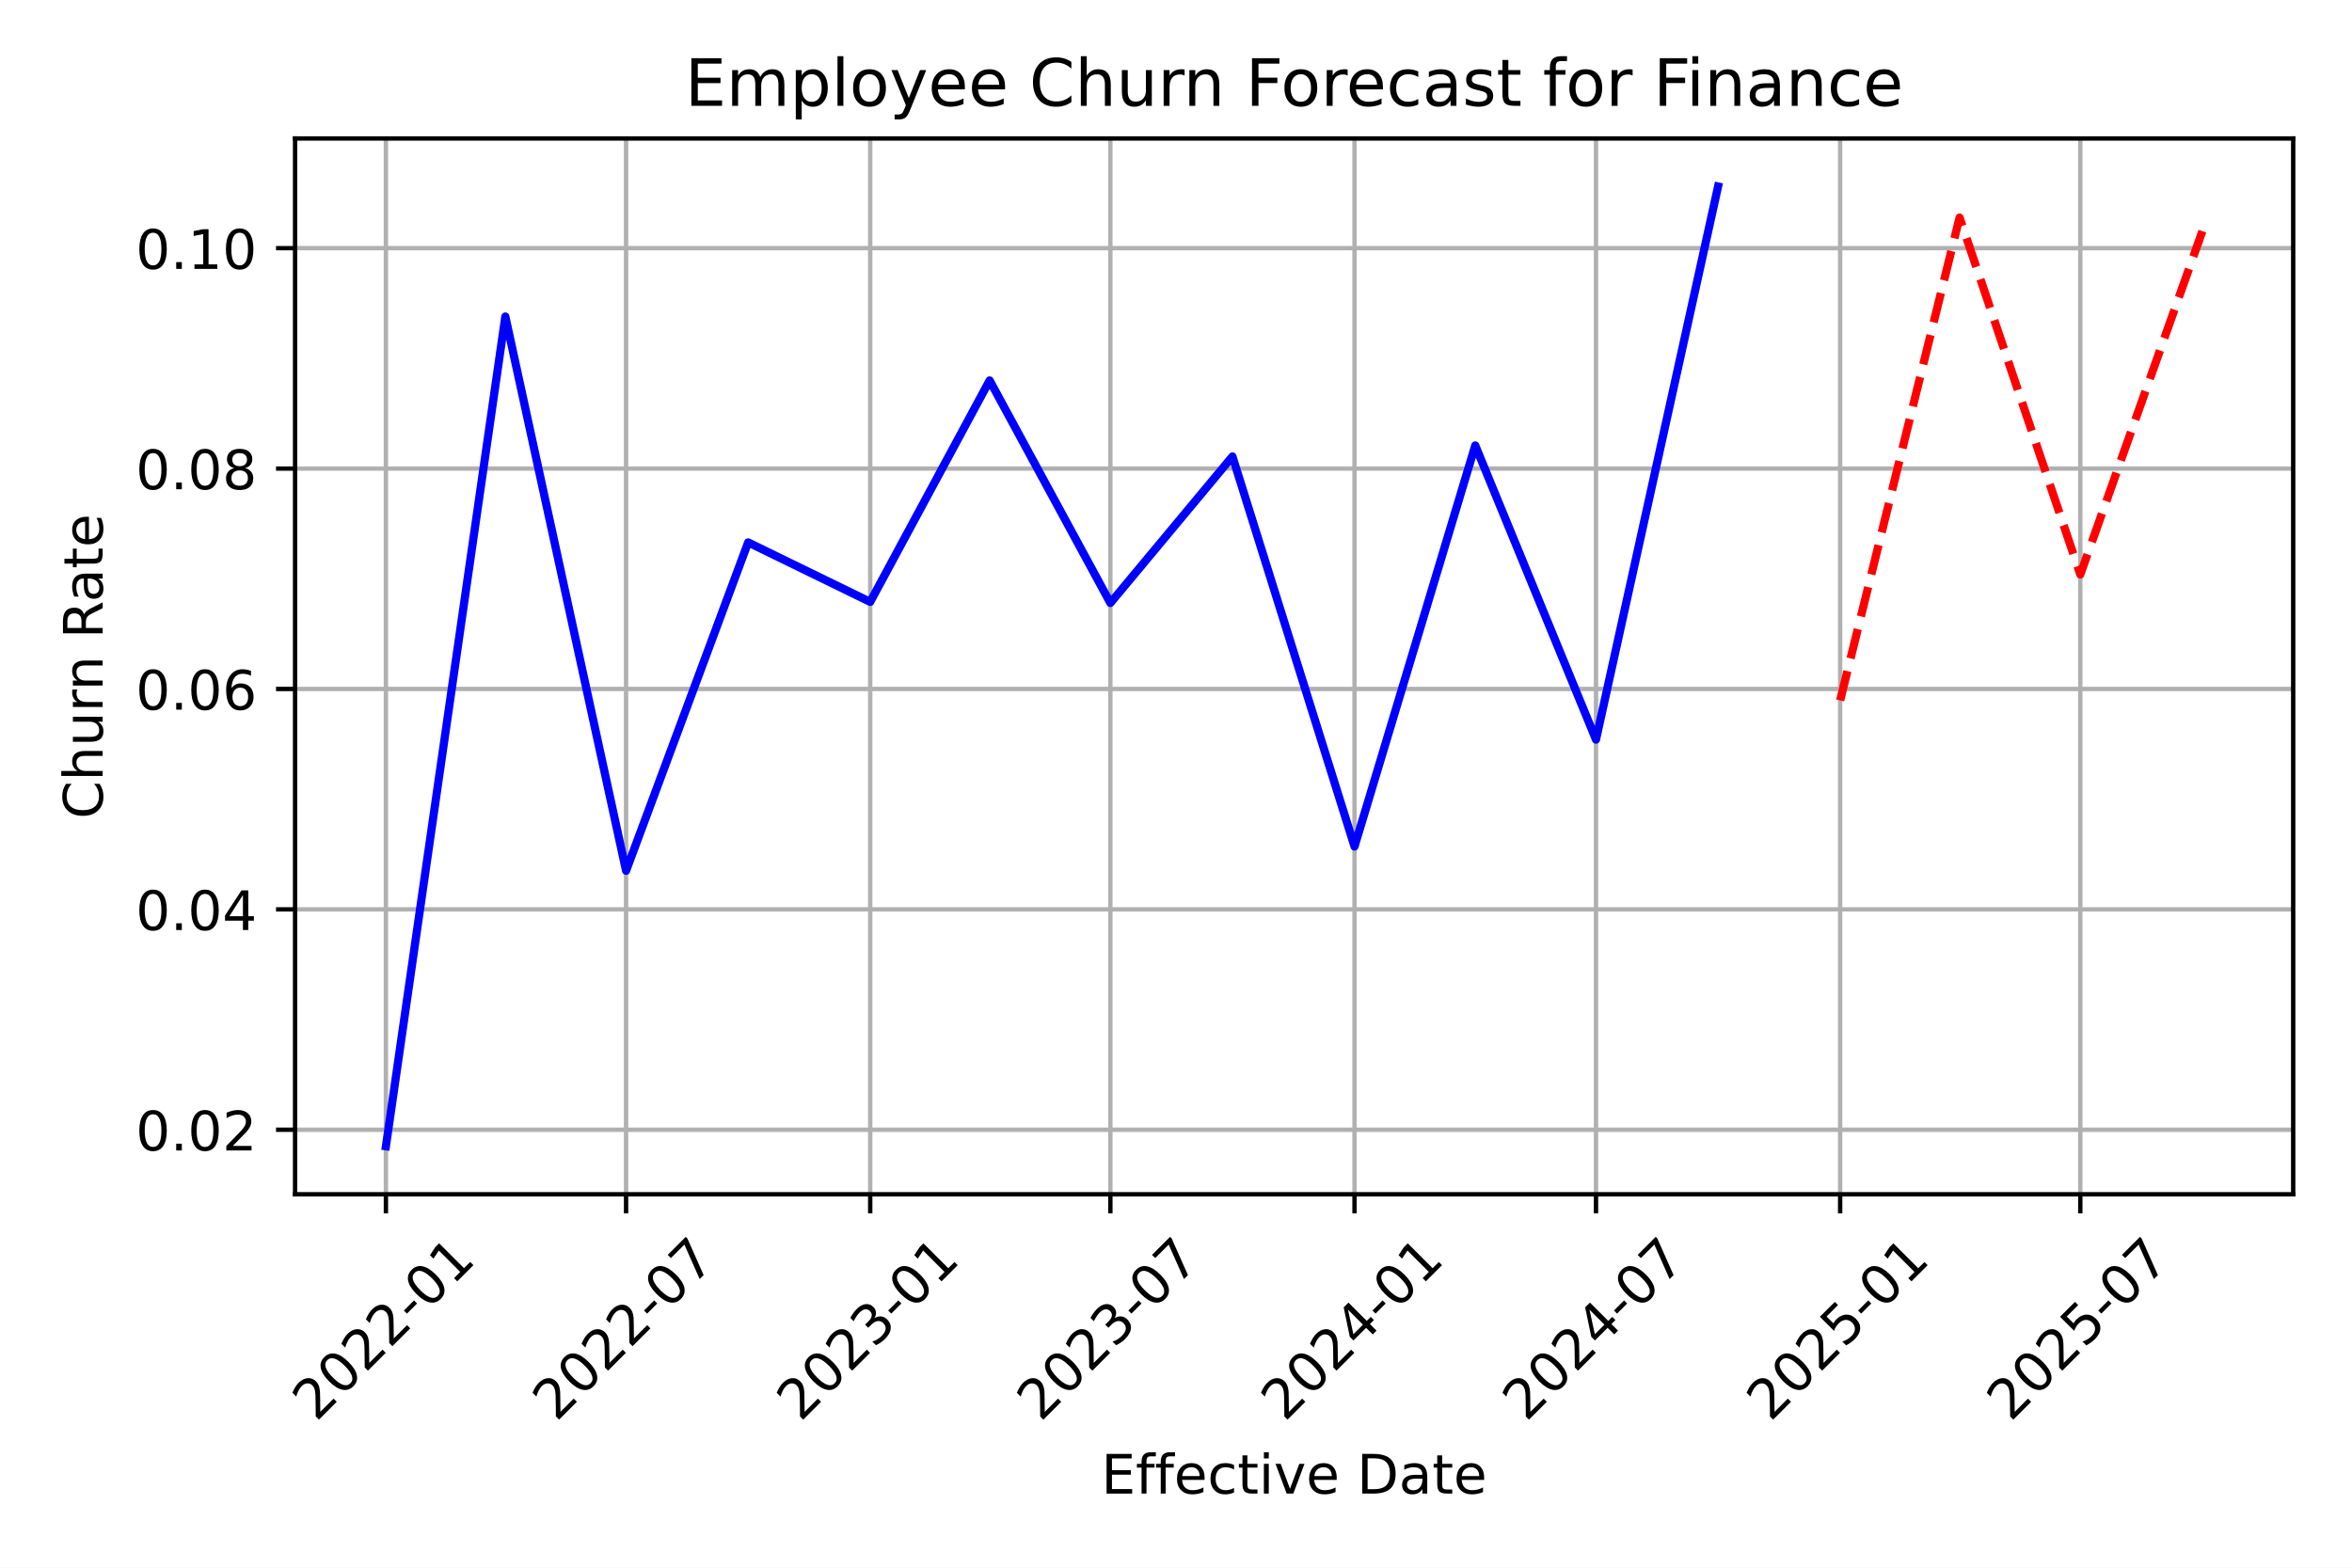
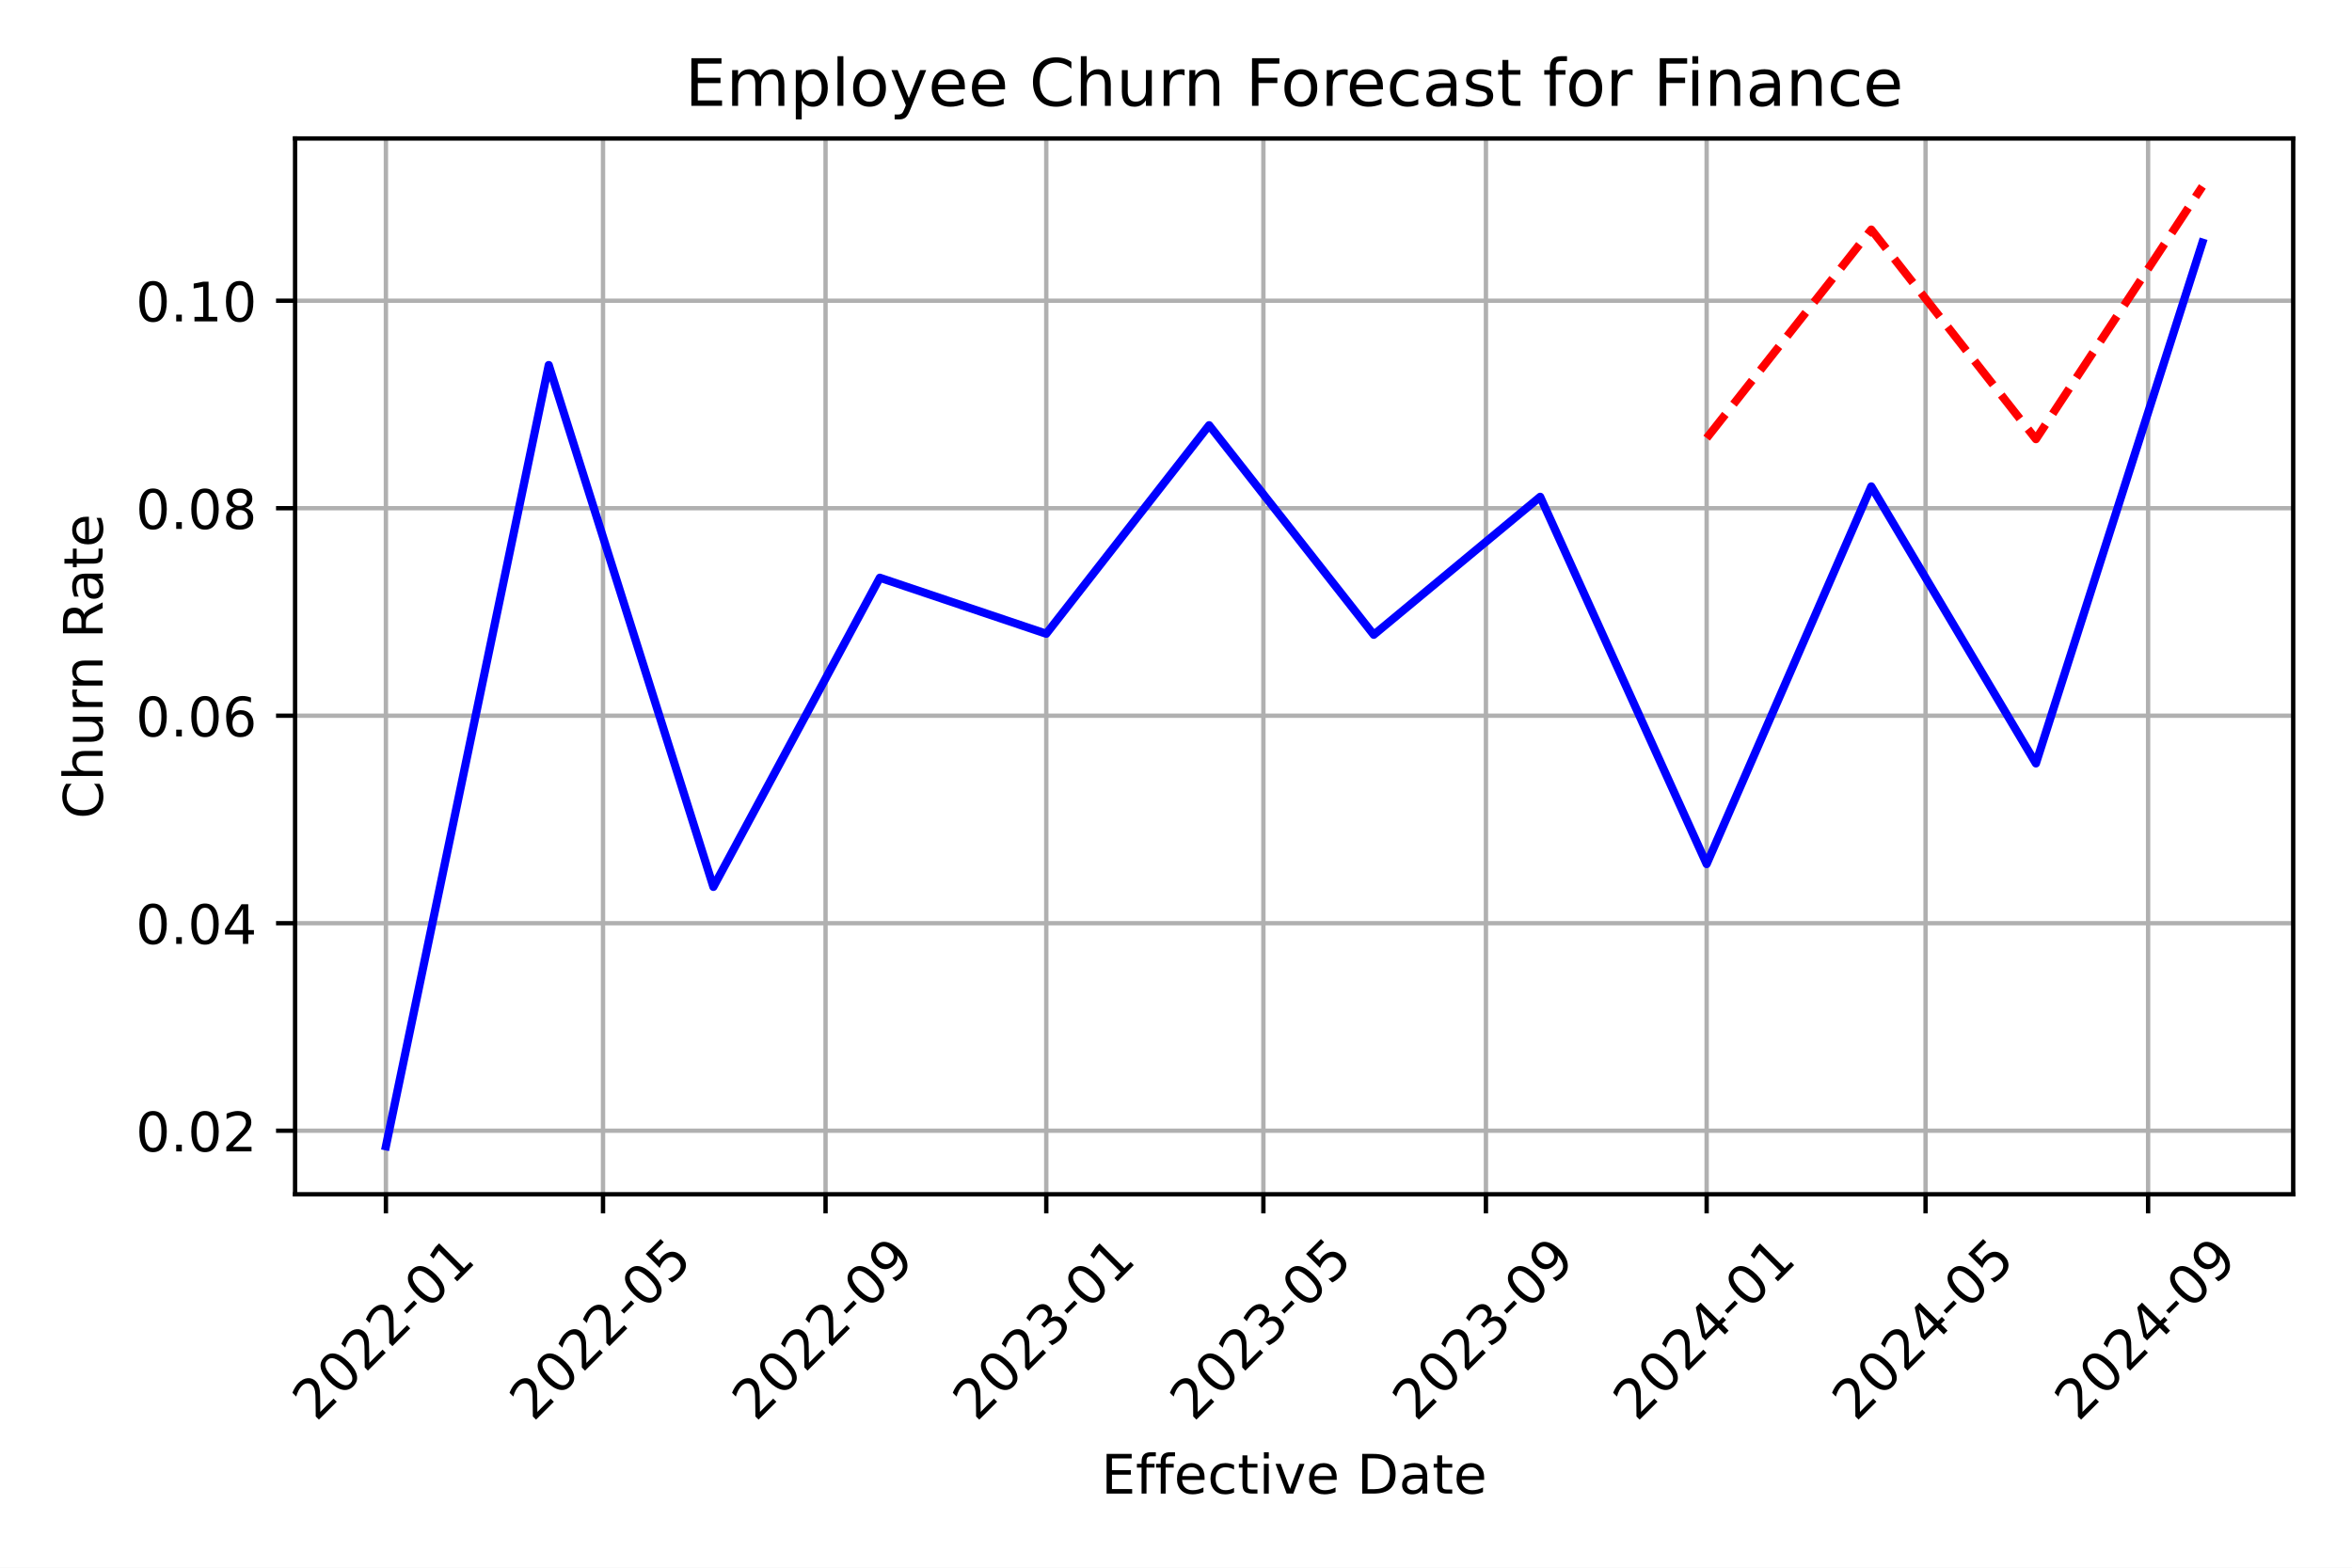
<svg xmlns="http://www.w3.org/2000/svg" xmlns:xlink="http://www.w3.org/1999/xlink" width="432pt" height="288pt" viewBox="0 0 432 288" version="1.1">
  <defs>
    <style type="text/css">*{stroke-linejoin: round; stroke-linecap: butt}</style>
  </defs>
  <g id="figure_1">
    <g id="patch_1">
      <path d="M 0 288  L 432 288  L 432 0  L 0 0  z " style="fill: #ffffff" />
    </g>
    <g id="axes_1">
      <g id="patch_2">
        <path d="M 54.2 219.4  L 421.2 219.4  L 421.2 25.44  L 54.2 25.44  z " style="fill: #ffffff" />
      </g>
      <g id="matplotlib.axis_1">
        <g id="xtick_1">
          <g id="line2d_1">
-             <path d="M 70.882 219.4  L 70.882 25.44  " clip-path="url(#pc00d5a3408)" style="fill: none; stroke: #b0b0b0; stroke-width: 0.8; stroke-linecap: square" />
+             <path d="M 70.882 219.4  L 70.882 25.44  " clip-path="url(#p5b13ea42be)" style="fill: none; stroke: #b0b0b0; stroke-width: 0.8; stroke-linecap: square" />
          </g>
          <g id="line2d_2">
            <defs>
-               <path id="mc0a8402a50" d="M 0 0  L 0 3.5  " style="stroke: #000000; stroke-width: 0.8" />
+               <path id="m9d8c06c5d5" d="M 0 0  L 0 3.5  " style="stroke: #000000; stroke-width: 0.8" />
            </defs>
            <g>
-               <use xlink:href="#mc0a8402a50" x="70.882" y="219.4" style="stroke: #000000; stroke-width: 0.8" />
+               <use xlink:href="#m9d8c06c5d5" x="70.882" y="219.4" style="stroke: #000000; stroke-width: 0.8" />
            </g>
          </g>
          <g id="text_1">
            <g transform="translate(58.06054 261.3178) rotate(-45) scale(0.1 -0.1)">
              <defs>
                <path id="DejaVuSans-32" d="M 1228 531  L 3431 531  L 3431 0  L 469 0  L 469 531  Q 828 903 1448 1529  Q 2069 2156 2228 2338  Q 2531 2678 2651 2914  Q 2772 3150 2772 3378  Q 2772 3750 2511 3984  Q 2250 4219 1831 4219  Q 1534 4219 1204 4116  Q 875 4013 500 3803  L 500 4441  Q 881 4594 1212 4672  Q 1544 4750 1819 4750  Q 2544 4750 2975 4387  Q 3406 4025 3406 3419  Q 3406 3131 3298 2873  Q 3191 2616 2906 2266  Q 2828 2175 2409 1742  Q 1991 1309 1228 531  z " transform="scale(0.015625)" />
                <path id="DejaVuSans-30" d="M 2034 4250  Q 1547 4250 1301 3770  Q 1056 3291 1056 2328  Q 1056 1369 1301 889  Q 1547 409 2034 409  Q 2525 409 2770 889  Q 3016 1369 3016 2328  Q 3016 3291 2770 3770  Q 2525 4250 2034 4250  z M 2034 4750  Q 2819 4750 3233 4129  Q 3647 3509 3647 2328  Q 3647 1150 3233 529  Q 2819 -91 2034 -91  Q 1250 -91 836 529  Q 422 1150 422 2328  Q 422 3509 836 4129  Q 1250 4750 2034 4750  z " transform="scale(0.015625)" />
                <path id="DejaVuSans-2d" d="M 313 2009  L 1997 2009  L 1997 1497  L 313 1497  L 313 2009  z " transform="scale(0.015625)" />
                <path id="DejaVuSans-31" d="M 794 531  L 1825 531  L 1825 4091  L 703 3866  L 703 4441  L 1819 4666  L 2450 4666  L 2450 531  L 3481 531  L 3481 0  L 794 0  L 794 531  z " transform="scale(0.015625)" />
              </defs>
              <use xlink:href="#DejaVuSans-32" />
              <use xlink:href="#DejaVuSans-30" x="63.623" />
              <use xlink:href="#DejaVuSans-32" x="127.246" />
              <use xlink:href="#DejaVuSans-32" x="190.869" />
              <use xlink:href="#DejaVuSans-2d" x="254.492" />
              <use xlink:href="#DejaVuSans-30" x="290.576" />
              <use xlink:href="#DejaVuSans-31" x="354.199" />
            </g>
          </g>
        </g>
        <g id="xtick_2">
          <g id="line2d_3">
-             <path d="M 114.993 219.4  L 114.993 25.44  " clip-path="url(#pc00d5a3408)" style="fill: none; stroke: #b0b0b0; stroke-width: 0.8; stroke-linecap: square" />
+             <path d="M 110.759 219.4  L 110.759 25.44  " clip-path="url(#p5b13ea42be)" style="fill: none; stroke: #b0b0b0; stroke-width: 0.8; stroke-linecap: square" />
          </g>
          <g id="line2d_4">
            <g>
-               <use xlink:href="#mc0a8402a50" x="114.993" y="219.4" style="stroke: #000000; stroke-width: 0.8" />
+               <use xlink:href="#m9d8c06c5d5" x="110.759" y="219.4" style="stroke: #000000; stroke-width: 0.8" />
            </g>
          </g>
          <g id="text_2">
-             <g transform="translate(102.1717 261.3178) rotate(-45) scale(0.1 -0.1)">
-               <defs>
-                 <path id="DejaVuSans-37" d="M 525 4666  L 3525 4666  L 3525 4397  L 1831 0  L 1172 0  L 2766 4134  L 525 4134  L 525 4666  z " transform="scale(0.015625)" />
+             <g transform="translate(97.93739 261.3178) rotate(-45) scale(0.1 -0.1)">
+               <defs>
+                 <path id="DejaVuSans-35" d="M 691 4666  L 3169 4666  L 3169 4134  L 1269 4134  L 1269 2991  Q 1406 3038 1543 3061  Q 1681 3084 1819 3084  Q 2600 3084 3056 2656  Q 3513 2228 3513 1497  Q 3513 744 3044 326  Q 2575 -91 1722 -91  Q 1428 -91 1123 -41  Q 819 9 494 109  L 494 744  Q 775 591 1075 516  Q 1375 441 1709 441  Q 2250 441 2565 725  Q 2881 1009 2881 1497  Q 2881 1984 2565 2268  Q 2250 2553 1709 2553  Q 1456 2553 1204 2497  Q 953 2441 691 2322  L 691 4666  z " transform="scale(0.015625)" />
              </defs>
              <use xlink:href="#DejaVuSans-32" />
              <use xlink:href="#DejaVuSans-30" x="63.623" />
              <use xlink:href="#DejaVuSans-32" x="127.246" />
              <use xlink:href="#DejaVuSans-32" x="190.869" />
              <use xlink:href="#DejaVuSans-2d" x="254.492" />
              <use xlink:href="#DejaVuSans-30" x="290.576" />
-               <use xlink:href="#DejaVuSans-37" x="354.199" />
+               <use xlink:href="#DejaVuSans-35" x="354.199" />
            </g>
          </g>
        </g>
        <g id="xtick_3">
          <g id="line2d_5">
-             <path d="M 159.835 219.4  L 159.835 25.44  " clip-path="url(#pc00d5a3408)" style="fill: none; stroke: #b0b0b0; stroke-width: 0.8; stroke-linecap: square" />
+             <path d="M 151.632 219.4  L 151.632 25.44  " clip-path="url(#p5b13ea42be)" style="fill: none; stroke: #b0b0b0; stroke-width: 0.8; stroke-linecap: square" />
          </g>
          <g id="line2d_6">
            <g>
-               <use xlink:href="#mc0a8402a50" x="159.835" y="219.4" style="stroke: #000000; stroke-width: 0.8" />
+               <use xlink:href="#m9d8c06c5d5" x="151.632" y="219.4" style="stroke: #000000; stroke-width: 0.8" />
            </g>
          </g>
          <g id="text_3">
-             <g transform="translate(147.014 261.3178) rotate(-45) scale(0.1 -0.1)">
-               <defs>
-                 <path id="DejaVuSans-33" d="M 2597 2516  Q 3050 2419 3304 2112  Q 3559 1806 3559 1356  Q 3559 666 3084 287  Q 2609 -91 1734 -91  Q 1441 -91 1130 -33  Q 819 25 488 141  L 488 750  Q 750 597 1062 519  Q 1375 441 1716 441  Q 2309 441 2620 675  Q 2931 909 2931 1356  Q 2931 1769 2642 2001  Q 2353 2234 1838 2234  L 1294 2234  L 1294 2753  L 1863 2753  Q 2328 2753 2575 2939  Q 2822 3125 2822 3475  Q 2822 3834 2567 4026  Q 2313 4219 1838 4219  Q 1578 4219 1281 4162  Q 984 4106 628 3988  L 628 4550  Q 988 4650 1302 4700  Q 1616 4750 1894 4750  Q 2613 4750 3031 4423  Q 3450 4097 3450 3541  Q 3450 3153 3228 2886  Q 3006 2619 2597 2516  z " transform="scale(0.015625)" />
-               </defs>
-               <use xlink:href="#DejaVuSans-32" />
-               <use xlink:href="#DejaVuSans-30" x="63.623" />
-               <use xlink:href="#DejaVuSans-32" x="127.246" />
-               <use xlink:href="#DejaVuSans-33" x="190.869" />
-               <use xlink:href="#DejaVuSans-2d" x="254.492" />
-               <use xlink:href="#DejaVuSans-30" x="290.576" />
-               <use xlink:href="#DejaVuSans-31" x="354.199" />
+             <g transform="translate(138.8112 261.3178) rotate(-45) scale(0.1 -0.1)">
+               <defs>
+                 <path id="DejaVuSans-39" d="M 703 97  L 703 672  Q 941 559 1184 500  Q 1428 441 1663 441  Q 2288 441 2617 861  Q 2947 1281 2994 2138  Q 2813 1869 2534 1725  Q 2256 1581 1919 1581  Q 1219 1581 811 2004  Q 403 2428 403 3163  Q 403 3881 828 4315  Q 1253 4750 1959 4750  Q 2769 4750 3195 4129  Q 3622 3509 3622 2328  Q 3622 1225 3098 567  Q 2575 -91 1691 -91  Q 1453 -91 1209 -44  Q 966 3 703 97  z M 1959 2075  Q 2384 2075 2632 2365  Q 2881 2656 2881 3163  Q 2881 3666 2632 3958  Q 2384 4250 1959 4250  Q 1534 4250 1286 3958  Q 1038 3666 1038 3163  Q 1038 2656 1286 2365  Q 1534 2075 1959 2075  z " transform="scale(0.015625)" />
+               </defs>
+               <use xlink:href="#DejaVuSans-32" />
+               <use xlink:href="#DejaVuSans-30" x="63.623" />
+               <use xlink:href="#DejaVuSans-32" x="127.246" />
+               <use xlink:href="#DejaVuSans-32" x="190.869" />
+               <use xlink:href="#DejaVuSans-2d" x="254.492" />
+               <use xlink:href="#DejaVuSans-30" x="290.576" />
+               <use xlink:href="#DejaVuSans-39" x="354.199" />
            </g>
          </g>
        </g>
        <g id="xtick_4">
          <g id="line2d_7">
-             <path d="M 203.946 219.4  L 203.946 25.44  " clip-path="url(#pc00d5a3408)" style="fill: none; stroke: #b0b0b0; stroke-width: 0.8; stroke-linecap: square" />
+             <path d="M 192.174 219.4  L 192.174 25.44  " clip-path="url(#p5b13ea42be)" style="fill: none; stroke: #b0b0b0; stroke-width: 0.8; stroke-linecap: square" />
          </g>
          <g id="line2d_8">
            <g>
-               <use xlink:href="#mc0a8402a50" x="203.946" y="219.4" style="stroke: #000000; stroke-width: 0.8" />
+               <use xlink:href="#m9d8c06c5d5" x="192.174" y="219.4" style="stroke: #000000; stroke-width: 0.8" />
            </g>
          </g>
          <g id="text_4">
-             <g transform="translate(191.1251 261.3178) rotate(-45) scale(0.1 -0.1)">
+             <g transform="translate(179.3526 261.3178) rotate(-45) scale(0.1 -0.1)">
+               <defs>
+                 <path id="DejaVuSans-33" d="M 2597 2516  Q 3050 2419 3304 2112  Q 3559 1806 3559 1356  Q 3559 666 3084 287  Q 2609 -91 1734 -91  Q 1441 -91 1130 -33  Q 819 25 488 141  L 488 750  Q 750 597 1062 519  Q 1375 441 1716 441  Q 2309 441 2620 675  Q 2931 909 2931 1356  Q 2931 1769 2642 2001  Q 2353 2234 1838 2234  L 1294 2234  L 1294 2753  L 1863 2753  Q 2328 2753 2575 2939  Q 2822 3125 2822 3475  Q 2822 3834 2567 4026  Q 2313 4219 1838 4219  Q 1578 4219 1281 4162  Q 984 4106 628 3988  L 628 4550  Q 988 4650 1302 4700  Q 1616 4750 1894 4750  Q 2613 4750 3031 4423  Q 3450 4097 3450 3541  Q 3450 3153 3228 2886  Q 3006 2619 2597 2516  z " transform="scale(0.015625)" />
+               </defs>
              <use xlink:href="#DejaVuSans-32" />
              <use xlink:href="#DejaVuSans-30" x="63.623" />
              <use xlink:href="#DejaVuSans-32" x="127.246" />
              <use xlink:href="#DejaVuSans-33" x="190.869" />
              <use xlink:href="#DejaVuSans-2d" x="254.492" />
              <use xlink:href="#DejaVuSans-30" x="290.576" />
-               <use xlink:href="#DejaVuSans-37" x="354.199" />
+               <use xlink:href="#DejaVuSans-31" x="354.199" />
            </g>
          </g>
        </g>
        <g id="xtick_5">
          <g id="line2d_9">
-             <path d="M 248.789 219.4  L 248.789 25.44  " clip-path="url(#pc00d5a3408)" style="fill: none; stroke: #b0b0b0; stroke-width: 0.8; stroke-linecap: square" />
+             <path d="M 232.051 219.4  L 232.051 25.44  " clip-path="url(#p5b13ea42be)" style="fill: none; stroke: #b0b0b0; stroke-width: 0.8; stroke-linecap: square" />
          </g>
          <g id="line2d_10">
            <g>
-               <use xlink:href="#mc0a8402a50" x="248.789" y="219.4" style="stroke: #000000; stroke-width: 0.8" />
+               <use xlink:href="#m9d8c06c5d5" x="232.051" y="219.4" style="stroke: #000000; stroke-width: 0.8" />
            </g>
          </g>
          <g id="text_5">
-             <g transform="translate(235.9674 261.3178) rotate(-45) scale(0.1 -0.1)">
-               <defs>
-                 <path id="DejaVuSans-34" d="M 2419 4116  L 825 1625  L 2419 1625  L 2419 4116  z M 2253 4666  L 3047 4666  L 3047 1625  L 3713 1625  L 3713 1100  L 3047 1100  L 3047 0  L 2419 0  L 2419 1100  L 313 1100  L 313 1709  L 2253 4666  z " transform="scale(0.015625)" />
-               </defs>
-               <use xlink:href="#DejaVuSans-32" />
-               <use xlink:href="#DejaVuSans-30" x="63.623" />
-               <use xlink:href="#DejaVuSans-32" x="127.246" />
-               <use xlink:href="#DejaVuSans-34" x="190.869" />
-               <use xlink:href="#DejaVuSans-2d" x="254.492" />
-               <use xlink:href="#DejaVuSans-30" x="290.576" />
-               <use xlink:href="#DejaVuSans-31" x="354.199" />
+             <g transform="translate(219.2295 261.3178) rotate(-45) scale(0.1 -0.1)">
+               <use xlink:href="#DejaVuSans-32" />
+               <use xlink:href="#DejaVuSans-30" x="63.623" />
+               <use xlink:href="#DejaVuSans-32" x="127.246" />
+               <use xlink:href="#DejaVuSans-33" x="190.869" />
+               <use xlink:href="#DejaVuSans-2d" x="254.492" />
+               <use xlink:href="#DejaVuSans-30" x="290.576" />
+               <use xlink:href="#DejaVuSans-35" x="354.199" />
            </g>
          </g>
        </g>
        <g id="xtick_6">
          <g id="line2d_11">
-             <path d="M 293.144 219.4  L 293.144 25.44  " clip-path="url(#pc00d5a3408)" style="fill: none; stroke: #b0b0b0; stroke-width: 0.8; stroke-linecap: square" />
+             <path d="M 272.925 219.4  L 272.925 25.44  " clip-path="url(#p5b13ea42be)" style="fill: none; stroke: #b0b0b0; stroke-width: 0.8; stroke-linecap: square" />
          </g>
          <g id="line2d_12">
            <g>
-               <use xlink:href="#mc0a8402a50" x="293.144" y="219.4" style="stroke: #000000; stroke-width: 0.8" />
+               <use xlink:href="#m9d8c06c5d5" x="272.925" y="219.4" style="stroke: #000000; stroke-width: 0.8" />
            </g>
          </g>
          <g id="text_6">
-             <g transform="translate(280.3223 261.3178) rotate(-45) scale(0.1 -0.1)">
-               <use xlink:href="#DejaVuSans-32" />
-               <use xlink:href="#DejaVuSans-30" x="63.623" />
-               <use xlink:href="#DejaVuSans-32" x="127.246" />
-               <use xlink:href="#DejaVuSans-34" x="190.869" />
-               <use xlink:href="#DejaVuSans-2d" x="254.492" />
-               <use xlink:href="#DejaVuSans-30" x="290.576" />
-               <use xlink:href="#DejaVuSans-37" x="354.199" />
+             <g transform="translate(260.1033 261.3178) rotate(-45) scale(0.1 -0.1)">
+               <use xlink:href="#DejaVuSans-32" />
+               <use xlink:href="#DejaVuSans-30" x="63.623" />
+               <use xlink:href="#DejaVuSans-32" x="127.246" />
+               <use xlink:href="#DejaVuSans-33" x="190.869" />
+               <use xlink:href="#DejaVuSans-2d" x="254.492" />
+               <use xlink:href="#DejaVuSans-30" x="290.576" />
+               <use xlink:href="#DejaVuSans-39" x="354.199" />
            </g>
          </g>
        </g>
        <g id="xtick_7">
          <g id="line2d_13">
-             <path d="M 337.986 219.4  L 337.986 25.44  " clip-path="url(#pc00d5a3408)" style="fill: none; stroke: #b0b0b0; stroke-width: 0.8; stroke-linecap: square" />
+             <path d="M 313.466 219.4  L 313.466 25.44  " clip-path="url(#p5b13ea42be)" style="fill: none; stroke: #b0b0b0; stroke-width: 0.8; stroke-linecap: square" />
          </g>
          <g id="line2d_14">
            <g>
-               <use xlink:href="#mc0a8402a50" x="337.986" y="219.4" style="stroke: #000000; stroke-width: 0.8" />
+               <use xlink:href="#m9d8c06c5d5" x="313.466" y="219.4" style="stroke: #000000; stroke-width: 0.8" />
            </g>
          </g>
          <g id="text_7">
-             <g transform="translate(325.1646 261.3178) rotate(-45) scale(0.1 -0.1)">
-               <defs>
-                 <path id="DejaVuSans-35" d="M 691 4666  L 3169 4666  L 3169 4134  L 1269 4134  L 1269 2991  Q 1406 3038 1543 3061  Q 1681 3084 1819 3084  Q 2600 3084 3056 2656  Q 3513 2228 3513 1497  Q 3513 744 3044 326  Q 2575 -91 1722 -91  Q 1428 -91 1123 -41  Q 819 9 494 109  L 494 744  Q 775 591 1075 516  Q 1375 441 1709 441  Q 2250 441 2565 725  Q 2881 1009 2881 1497  Q 2881 1984 2565 2268  Q 2250 2553 1709 2553  Q 1456 2553 1204 2497  Q 953 2441 691 2322  L 691 4666  z " transform="scale(0.015625)" />
-               </defs>
-               <use xlink:href="#DejaVuSans-32" />
-               <use xlink:href="#DejaVuSans-30" x="63.623" />
-               <use xlink:href="#DejaVuSans-32" x="127.246" />
-               <use xlink:href="#DejaVuSans-35" x="190.869" />
+             <g transform="translate(300.6447 261.3178) rotate(-45) scale(0.1 -0.1)">
+               <defs>
+                 <path id="DejaVuSans-34" d="M 2419 4116  L 825 1625  L 2419 1625  L 2419 4116  z M 2253 4666  L 3047 4666  L 3047 1625  L 3713 1625  L 3713 1100  L 3047 1100  L 3047 0  L 2419 0  L 2419 1100  L 313 1100  L 313 1709  L 2253 4666  z " transform="scale(0.015625)" />
+               </defs>
+               <use xlink:href="#DejaVuSans-32" />
+               <use xlink:href="#DejaVuSans-30" x="63.623" />
+               <use xlink:href="#DejaVuSans-32" x="127.246" />
+               <use xlink:href="#DejaVuSans-34" x="190.869" />
              <use xlink:href="#DejaVuSans-2d" x="254.492" />
              <use xlink:href="#DejaVuSans-30" x="290.576" />
              <use xlink:href="#DejaVuSans-31" x="354.199" />
            </g>
          </g>
        </g>
        <g id="xtick_8">
          <g id="line2d_15">
-             <path d="M 382.097 219.4  L 382.097 25.44  " clip-path="url(#pc00d5a3408)" style="fill: none; stroke: #b0b0b0; stroke-width: 0.8; stroke-linecap: square" />
+             <path d="M 353.675 219.4  L 353.675 25.44  " clip-path="url(#p5b13ea42be)" style="fill: none; stroke: #b0b0b0; stroke-width: 0.8; stroke-linecap: square" />
          </g>
          <g id="line2d_16">
            <g>
-               <use xlink:href="#mc0a8402a50" x="382.097" y="219.4" style="stroke: #000000; stroke-width: 0.8" />
+               <use xlink:href="#m9d8c06c5d5" x="353.675" y="219.4" style="stroke: #000000; stroke-width: 0.8" />
            </g>
          </g>
          <g id="text_8">
-             <g transform="translate(369.2758 261.3178) rotate(-45) scale(0.1 -0.1)">
-               <use xlink:href="#DejaVuSans-32" />
-               <use xlink:href="#DejaVuSans-30" x="63.623" />
-               <use xlink:href="#DejaVuSans-32" x="127.246" />
-               <use xlink:href="#DejaVuSans-35" x="190.869" />
-               <use xlink:href="#DejaVuSans-2d" x="254.492" />
-               <use xlink:href="#DejaVuSans-30" x="290.576" />
-               <use xlink:href="#DejaVuSans-37" x="354.199" />
-             </g>
-           </g>
-         </g>
-         <g id="text_9">
+             <g transform="translate(340.8539 261.3178) rotate(-45) scale(0.1 -0.1)">
+               <use xlink:href="#DejaVuSans-32" />
+               <use xlink:href="#DejaVuSans-30" x="63.623" />
+               <use xlink:href="#DejaVuSans-32" x="127.246" />
+               <use xlink:href="#DejaVuSans-34" x="190.869" />
+               <use xlink:href="#DejaVuSans-2d" x="254.492" />
+               <use xlink:href="#DejaVuSans-30" x="290.576" />
+               <use xlink:href="#DejaVuSans-35" x="354.199" />
+             </g>
+           </g>
+         </g>
+         <g id="xtick_9">
+           <g id="line2d_17">
+             <path d="M 394.549 219.4  L 394.549 25.44  " clip-path="url(#p5b13ea42be)" style="fill: none; stroke: #b0b0b0; stroke-width: 0.8; stroke-linecap: square" />
+           </g>
+           <g id="line2d_18">
+             <g>
+               <use xlink:href="#m9d8c06c5d5" x="394.549" y="219.4" style="stroke: #000000; stroke-width: 0.8" />
+             </g>
+           </g>
+           <g id="text_9">
+             <g transform="translate(381.7277 261.3178) rotate(-45) scale(0.1 -0.1)">
+               <use xlink:href="#DejaVuSans-32" />
+               <use xlink:href="#DejaVuSans-30" x="63.623" />
+               <use xlink:href="#DejaVuSans-32" x="127.246" />
+               <use xlink:href="#DejaVuSans-34" x="190.869" />
+               <use xlink:href="#DejaVuSans-2d" x="254.492" />
+               <use xlink:href="#DejaVuSans-30" x="290.576" />
+               <use xlink:href="#DejaVuSans-39" x="354.199" />
+             </g>
+           </g>
+         </g>
+         <g id="text_10">
          <g transform="translate(202.2695 274.3868) scale(0.1 -0.1)">
            <defs>
              <path id="DejaVuSans-45" d="M 628 4666  L 3578 4666  L 3578 4134  L 1259 4134  L 1259 2753  L 3481 2753  L 3481 2222  L 1259 2222  L 1259 531  L 3634 531  L 3634 0  L 628 0  L 628 4666  z " transform="scale(0.015625)" />
              <path id="DejaVuSans-66" d="M 2375 4863  L 2375 4384  L 1825 4384  Q 1516 4384 1395 4259  Q 1275 4134 1275 3809  L 1275 3500  L 2222 3500  L 2222 3053  L 1275 3053  L 1275 0  L 697 0  L 697 3053  L 147 3053  L 147 3500  L 697 3500  L 697 3744  Q 697 4328 969 4595  Q 1241 4863 1831 4863  L 2375 4863  z " transform="scale(0.015625)" />
              <path id="DejaVuSans-65" d="M 3597 1894  L 3597 1613  L 953 1613  Q 991 1019 1311 708  Q 1631 397 2203 397  Q 2534 397 2845 478  Q 3156 559 3463 722  L 3463 178  Q 3153 47 2828 -22  Q 2503 -91 2169 -91  Q 1331 -91 842 396  Q 353 884 353 1716  Q 353 2575 817 3079  Q 1281 3584 2069 3584  Q 2775 3584 3186 3129  Q 3597 2675 3597 1894  z M 3022 2063  Q 3016 2534 2758 2815  Q 2500 3097 2075 3097  Q 1594 3097 1305 2825  Q 1016 2553 972 2059  L 3022 2063  z " transform="scale(0.015625)" />
              <path id="DejaVuSans-63" d="M 3122 3366  L 3122 2828  Q 2878 2963 2633 3030  Q 2388 3097 2138 3097  Q 1578 3097 1268 2742  Q 959 2388 959 1747  Q 959 1106 1268 751  Q 1578 397 2138 397  Q 2388 397 2633 464  Q 2878 531 3122 666  L 3122 134  Q 2881 22 2623 -34  Q 2366 -91 2075 -91  Q 1284 -91 818 406  Q 353 903 353 1747  Q 353 2603 823 3093  Q 1294 3584 2113 3584  Q 2378 3584 2631 3529  Q 2884 3475 3122 3366  z " transform="scale(0.015625)" />
              <path id="DejaVuSans-74" d="M 1172 4494  L 1172 3500  L 2356 3500  L 2356 3053  L 1172 3053  L 1172 1153  Q 1172 725 1289 603  Q 1406 481 1766 481  L 2356 481  L 2356 0  L 1766 0  Q 1100 0 847 248  Q 594 497 594 1153  L 594 3053  L 172 3053  L 172 3500  L 594 3500  L 594 4494  L 1172 4494  z " transform="scale(0.015625)" />
              <path id="DejaVuSans-69" d="M 603 3500  L 1178 3500  L 1178 0  L 603 0  L 603 3500  z M 603 4863  L 1178 4863  L 1178 4134  L 603 4134  L 603 4863  z " transform="scale(0.015625)" />
              <path id="DejaVuSans-76" d="M 191 3500  L 800 3500  L 1894 563  L 2988 3500  L 3597 3500  L 2284 0  L 1503 0  L 191 3500  z " transform="scale(0.015625)" />
              <path id="DejaVuSans-20" transform="scale(0.015625)" />
              <path id="DejaVuSans-44" d="M 1259 4147  L 1259 519  L 2022 519  Q 2988 519 3436 956  Q 3884 1394 3884 2338  Q 3884 3275 3436 3711  Q 2988 4147 2022 4147  L 1259 4147  z M 628 4666  L 1925 4666  Q 3281 4666 3915 4102  Q 4550 3538 4550 2338  Q 4550 1131 3912 565  Q 3275 0 1925 0  L 628 0  L 628 4666  z " transform="scale(0.015625)" />
              <path id="DejaVuSans-61" d="M 2194 1759  Q 1497 1759 1228 1600  Q 959 1441 959 1056  Q 959 750 1161 570  Q 1363 391 1709 391  Q 2188 391 2477 730  Q 2766 1069 2766 1631  L 2766 1759  L 2194 1759  z M 3341 1997  L 3341 0  L 2766 0  L 2766 531  Q 2569 213 2275 61  Q 1981 -91 1556 -91  Q 1019 -91 701 211  Q 384 513 384 1019  Q 384 1609 779 1909  Q 1175 2209 1959 2209  L 2766 2209  L 2766 2266  Q 2766 2663 2505 2880  Q 2244 3097 1772 3097  Q 1472 3097 1187 3025  Q 903 2953 641 2809  L 641 3341  Q 956 3463 1253 3523  Q 1550 3584 1831 3584  Q 2591 3584 2966 3190  Q 3341 2797 3341 1997  z " transform="scale(0.015625)" />
            </defs>
            <use xlink:href="#DejaVuSans-45" />
            <use xlink:href="#DejaVuSans-66" x="63.184" />
            <use xlink:href="#DejaVuSans-66" x="98.389" />
            <use xlink:href="#DejaVuSans-65" x="133.594" />
            <use xlink:href="#DejaVuSans-63" x="195.117" />
            <use xlink:href="#DejaVuSans-74" x="250.098" />
            <use xlink:href="#DejaVuSans-69" x="289.307" />
            <use xlink:href="#DejaVuSans-76" x="317.09" />
            <use xlink:href="#DejaVuSans-65" x="376.27" />
            <use xlink:href="#DejaVuSans-20" x="437.793" />
            <use xlink:href="#DejaVuSans-44" x="469.58" />
            <use xlink:href="#DejaVuSans-61" x="546.582" />
            <use xlink:href="#DejaVuSans-74" x="607.861" />
            <use xlink:href="#DejaVuSans-65" x="647.07" />
          </g>
        </g>
      </g>
      <g id="matplotlib.axis_2">
        <g id="ytick_1">
-           <g id="line2d_17">
-             <path d="M 54.2 207.547  L 421.2 207.547  " clip-path="url(#pc00d5a3408)" style="fill: none; stroke: #b0b0b0; stroke-width: 0.8; stroke-linecap: square" />
-           </g>
-           <g id="line2d_18">
+           <g id="line2d_19">
+             <path d="M 54.2 207.725  L 421.2 207.725  " clip-path="url(#p5b13ea42be)" style="fill: none; stroke: #b0b0b0; stroke-width: 0.8; stroke-linecap: square" />
+           </g>
+           <g id="line2d_20">
            <defs>
-               <path id="m39ecddee14" d="M 0 0  L -3.5 0  " style="stroke: #000000; stroke-width: 0.8" />
+               <path id="mdae14aeea7" d="M 0 0  L -3.5 0  " style="stroke: #000000; stroke-width: 0.8" />
            </defs>
            <g>
-               <use xlink:href="#m39ecddee14" x="54.2" y="207.547" style="stroke: #000000; stroke-width: 0.8" />
-             </g>
-           </g>
-           <g id="text_10">
-             <g transform="translate(24.93437 211.3462) scale(0.1 -0.1)">
+               <use xlink:href="#mdae14aeea7" x="54.2" y="207.725" style="stroke: #000000; stroke-width: 0.8" />
+             </g>
+           </g>
+           <g id="text_11">
+             <g transform="translate(24.93437 211.5238) scale(0.1 -0.1)">
              <defs>
                <path id="DejaVuSans-2e" d="M 684 794  L 1344 794  L 1344 0  L 684 0  L 684 794  z " transform="scale(0.015625)" />
              </defs>
              <use xlink:href="#DejaVuSans-30" />
              <use xlink:href="#DejaVuSans-2e" x="63.623" />
              <use xlink:href="#DejaVuSans-30" x="95.41" />
              <use xlink:href="#DejaVuSans-32" x="159.033" />
            </g>
          </g>
        </g>
        <g id="ytick_2">
-           <g id="line2d_19">
-             <path d="M 54.2 167.058  L 421.2 167.058  " clip-path="url(#pc00d5a3408)" style="fill: none; stroke: #b0b0b0; stroke-width: 0.8; stroke-linecap: square" />
-           </g>
-           <g id="line2d_20">
-             <g>
-               <use xlink:href="#m39ecddee14" x="54.2" y="167.058" style="stroke: #000000; stroke-width: 0.8" />
-             </g>
-           </g>
-           <g id="text_11">
-             <g transform="translate(24.93437 170.8577) scale(0.1 -0.1)">
+           <g id="line2d_21">
+             <path d="M 54.2 169.604  L 421.2 169.604  " clip-path="url(#p5b13ea42be)" style="fill: none; stroke: #b0b0b0; stroke-width: 0.8; stroke-linecap: square" />
+           </g>
+           <g id="line2d_22">
+             <g>
+               <use xlink:href="#mdae14aeea7" x="54.2" y="169.604" style="stroke: #000000; stroke-width: 0.8" />
+             </g>
+           </g>
+           <g id="text_12">
+             <g transform="translate(24.93437 173.4035) scale(0.1 -0.1)">
              <use xlink:href="#DejaVuSans-30" />
              <use xlink:href="#DejaVuSans-2e" x="63.623" />
              <use xlink:href="#DejaVuSans-30" x="95.41" />
              <use xlink:href="#DejaVuSans-34" x="159.033" />
            </g>
          </g>
        </g>
        <g id="ytick_3">
-           <g id="line2d_21">
-             <path d="M 54.2 126.57  L 421.2 126.57  " clip-path="url(#pc00d5a3408)" style="fill: none; stroke: #b0b0b0; stroke-width: 0.8; stroke-linecap: square" />
-           </g>
-           <g id="line2d_22">
-             <g>
-               <use xlink:href="#m39ecddee14" x="54.2" y="126.57" style="stroke: #000000; stroke-width: 0.8" />
-             </g>
-           </g>
-           <g id="text_12">
-             <g transform="translate(24.93437 130.3693) scale(0.1 -0.1)">
+           <g id="line2d_23">
+             <path d="M 54.2 131.484  L 421.2 131.484  " clip-path="url(#p5b13ea42be)" style="fill: none; stroke: #b0b0b0; stroke-width: 0.8; stroke-linecap: square" />
+           </g>
+           <g id="line2d_24">
+             <g>
+               <use xlink:href="#mdae14aeea7" x="54.2" y="131.484" style="stroke: #000000; stroke-width: 0.8" />
+             </g>
+           </g>
+           <g id="text_13">
+             <g transform="translate(24.93437 135.2832) scale(0.1 -0.1)">
              <defs>
                <path id="DejaVuSans-36" d="M 2113 2584  Q 1688 2584 1439 2293  Q 1191 2003 1191 1497  Q 1191 994 1439 701  Q 1688 409 2113 409  Q 2538 409 2786 701  Q 3034 994 3034 1497  Q 3034 2003 2786 2293  Q 2538 2584 2113 2584  z M 3366 4563  L 3366 3988  Q 3128 4100 2886 4159  Q 2644 4219 2406 4219  Q 1781 4219 1451 3797  Q 1122 3375 1075 2522  Q 1259 2794 1537 2939  Q 1816 3084 2150 3084  Q 2853 3084 3261 2657  Q 3669 2231 3669 1497  Q 3669 778 3244 343  Q 2819 -91 2113 -91  Q 1303 -91 875 529  Q 447 1150 447 2328  Q 447 3434 972 4092  Q 1497 4750 2381 4750  Q 2619 4750 2861 4703  Q 3103 4656 3366 4563  z " transform="scale(0.015625)" />
              </defs>
              <use xlink:href="#DejaVuSans-30" />
              <use xlink:href="#DejaVuSans-2e" x="63.623" />
              <use xlink:href="#DejaVuSans-30" x="95.41" />
              <use xlink:href="#DejaVuSans-36" x="159.033" />
            </g>
          </g>
        </g>
        <g id="ytick_4">
-           <g id="line2d_23">
-             <path d="M 54.2 86.082  L 421.2 86.082  " clip-path="url(#pc00d5a3408)" style="fill: none; stroke: #b0b0b0; stroke-width: 0.8; stroke-linecap: square" />
-           </g>
-           <g id="line2d_24">
-             <g>
-               <use xlink:href="#m39ecddee14" x="54.2" y="86.082" style="stroke: #000000; stroke-width: 0.8" />
-             </g>
-           </g>
-           <g id="text_13">
-             <g transform="translate(24.93437 89.8808) scale(0.1 -0.1)">
+           <g id="line2d_25">
+             <path d="M 54.2 93.364  L 421.2 93.364  " clip-path="url(#p5b13ea42be)" style="fill: none; stroke: #b0b0b0; stroke-width: 0.8; stroke-linecap: square" />
+           </g>
+           <g id="line2d_26">
+             <g>
+               <use xlink:href="#mdae14aeea7" x="54.2" y="93.364" style="stroke: #000000; stroke-width: 0.8" />
+             </g>
+           </g>
+           <g id="text_14">
+             <g transform="translate(24.93437 97.16297) scale(0.1 -0.1)">
              <defs>
                <path id="DejaVuSans-38" d="M 2034 2216  Q 1584 2216 1326 1975  Q 1069 1734 1069 1313  Q 1069 891 1326 650  Q 1584 409 2034 409  Q 2484 409 2743 651  Q 3003 894 3003 1313  Q 3003 1734 2745 1975  Q 2488 2216 2034 2216  z M 1403 2484  Q 997 2584 770 2862  Q 544 3141 544 3541  Q 544 4100 942 4425  Q 1341 4750 2034 4750  Q 2731 4750 3128 4425  Q 3525 4100 3525 3541  Q 3525 3141 3298 2862  Q 3072 2584 2669 2484  Q 3125 2378 3379 2068  Q 3634 1759 3634 1313  Q 3634 634 3220 271  Q 2806 -91 2034 -91  Q 1263 -91 848 271  Q 434 634 434 1313  Q 434 1759 690 2068  Q 947 2378 1403 2484  z M 1172 3481  Q 1172 3119 1398 2916  Q 1625 2713 2034 2713  Q 2441 2713 2670 2916  Q 2900 3119 2900 3481  Q 2900 3844 2670 4047  Q 2441 4250 2034 4250  Q 1625 4250 1398 4047  Q 1172 3844 1172 3481  z " transform="scale(0.015625)" />
              </defs>
              <use xlink:href="#DejaVuSans-30" />
              <use xlink:href="#DejaVuSans-2e" x="63.623" />
              <use xlink:href="#DejaVuSans-30" x="95.41" />
              <use xlink:href="#DejaVuSans-38" x="159.033" />
            </g>
          </g>
        </g>
        <g id="ytick_5">
-           <g id="line2d_25">
-             <path d="M 54.2 45.593  L 421.2 45.593  " clip-path="url(#pc00d5a3408)" style="fill: none; stroke: #b0b0b0; stroke-width: 0.8; stroke-linecap: square" />
-           </g>
-           <g id="line2d_26">
-             <g>
-               <use xlink:href="#m39ecddee14" x="54.2" y="45.593" style="stroke: #000000; stroke-width: 0.8" />
-             </g>
-           </g>
-           <g id="text_14">
-             <g transform="translate(24.93437 49.39235) scale(0.1 -0.1)">
+           <g id="line2d_27">
+             <path d="M 54.2 55.243  L 421.2 55.243  " clip-path="url(#p5b13ea42be)" style="fill: none; stroke: #b0b0b0; stroke-width: 0.8; stroke-linecap: square" />
+           </g>
+           <g id="line2d_28">
+             <g>
+               <use xlink:href="#mdae14aeea7" x="54.2" y="55.243" style="stroke: #000000; stroke-width: 0.8" />
+             </g>
+           </g>
+           <g id="text_15">
+             <g transform="translate(24.93437 59.0427) scale(0.1 -0.1)">
              <use xlink:href="#DejaVuSans-30" />
              <use xlink:href="#DejaVuSans-2e" x="63.623" />
              <use xlink:href="#DejaVuSans-31" x="95.41" />
              <use xlink:href="#DejaVuSans-30" x="159.033" />
            </g>
          </g>
        </g>
-         <g id="text_15">
+         <g id="text_16">
          <g transform="translate(18.85469 150.4372) rotate(-90) scale(0.1 -0.1)">
            <defs>
              <path id="DejaVuSans-43" d="M 4122 4306  L 4122 3641  Q 3803 3938 3442 4084  Q 3081 4231 2675 4231  Q 1875 4231 1450 3742  Q 1025 3253 1025 2328  Q 1025 1406 1450 917  Q 1875 428 2675 428  Q 3081 428 3442 575  Q 3803 722 4122 1019  L 4122 359  Q 3791 134 3420 21  Q 3050 -91 2638 -91  Q 1578 -91 968 557  Q 359 1206 359 2328  Q 359 3453 968 4101  Q 1578 4750 2638 4750  Q 3056 4750 3426 4639  Q 3797 4528 4122 4306  z " transform="scale(0.015625)" />
              <path id="DejaVuSans-68" d="M 3513 2113  L 3513 0  L 2938 0  L 2938 2094  Q 2938 2591 2744 2837  Q 2550 3084 2163 3084  Q 1697 3084 1428 2787  Q 1159 2491 1159 1978  L 1159 0  L 581 0  L 581 4863  L 1159 4863  L 1159 2956  Q 1366 3272 1645 3428  Q 1925 3584 2291 3584  Q 2894 3584 3203 3211  Q 3513 2838 3513 2113  z " transform="scale(0.015625)" />
              <path id="DejaVuSans-75" d="M 544 1381  L 544 3500  L 1119 3500  L 1119 1403  Q 1119 906 1312 657  Q 1506 409 1894 409  Q 2359 409 2629 706  Q 2900 1003 2900 1516  L 2900 3500  L 3475 3500  L 3475 0  L 2900 0  L 2900 538  Q 2691 219 2414 64  Q 2138 -91 1772 -91  Q 1169 -91 856 284  Q 544 659 544 1381  z M 1991 3584  L 1991 3584  z " transform="scale(0.015625)" />
              <path id="DejaVuSans-72" d="M 2631 2963  Q 2534 3019 2420 3045  Q 2306 3072 2169 3072  Q 1681 3072 1420 2755  Q 1159 2438 1159 1844  L 1159 0  L 581 0  L 581 3500  L 1159 3500  L 1159 2956  Q 1341 3275 1631 3429  Q 1922 3584 2338 3584  Q 2397 3584 2469 3576  Q 2541 3569 2628 3553  L 2631 2963  z " transform="scale(0.015625)" />
              <path id="DejaVuSans-6e" d="M 3513 2113  L 3513 0  L 2938 0  L 2938 2094  Q 2938 2591 2744 2837  Q 2550 3084 2163 3084  Q 1697 3084 1428 2787  Q 1159 2491 1159 1978  L 1159 0  L 581 0  L 581 3500  L 1159 3500  L 1159 2956  Q 1366 3272 1645 3428  Q 1925 3584 2291 3584  Q 2894 3584 3203 3211  Q 3513 2838 3513 2113  z " transform="scale(0.015625)" />
              <path id="DejaVuSans-52" d="M 2841 2188  Q 3044 2119 3236 1894  Q 3428 1669 3622 1275  L 4263 0  L 3584 0  L 2988 1197  Q 2756 1666 2539 1819  Q 2322 1972 1947 1972  L 1259 1972  L 1259 0  L 628 0  L 628 4666  L 2053 4666  Q 2853 4666 3247 4331  Q 3641 3997 3641 3322  Q 3641 2881 3436 2590  Q 3231 2300 2841 2188  z M 1259 4147  L 1259 2491  L 2053 2491  Q 2509 2491 2742 2702  Q 2975 2913 2975 3322  Q 2975 3731 2742 3939  Q 2509 4147 2053 4147  L 1259 4147  z " transform="scale(0.015625)" />
            </defs>
            <use xlink:href="#DejaVuSans-43" />
            <use xlink:href="#DejaVuSans-68" x="69.824" />
            <use xlink:href="#DejaVuSans-75" x="133.203" />
            <use xlink:href="#DejaVuSans-72" x="196.582" />
            <use xlink:href="#DejaVuSans-6e" x="235.945" />
            <use xlink:href="#DejaVuSans-20" x="299.324" />
            <use xlink:href="#DejaVuSans-52" x="331.111" />
            <use xlink:href="#DejaVuSans-61" x="398.344" />
            <use xlink:href="#DejaVuSans-74" x="459.623" />
            <use xlink:href="#DejaVuSans-65" x="498.832" />
          </g>
        </g>
      </g>
-       <g id="line2d_27">
-         <path d="M 70.882 210.584  L 92.816 58.145  L 114.993 159.973  L 137.414 99.645  L 159.835 110.577  L 181.769 69.886  L 203.946 110.78  L 226.368 83.855  L 248.789 155.519  L 270.966 81.83  L 293.144 135.882  L 315.565 34.256  " clip-path="url(#pc00d5a3408)" style="fill: none; stroke: #0000ff; stroke-width: 1.5; stroke-linecap: square" />
-       </g>
-       <g id="line2d_28">
-         <path d="M 337.986 128.68  L 359.92 39.966  L 382.097 105.546  L 404.518 42.466  " clip-path="url(#pc00d5a3408)" style="fill: none; stroke-dasharray: 5.55,2.4; stroke-dashoffset: 0; stroke: #ff0000; stroke-width: 1.5" />
+       <g id="line2d_29">
+         <path d="M 70.882 210.584  L 100.789 67.061  L 131.029 162.933  L 161.602 106.134  L 192.174 116.427  L 222.082 78.116  L 252.322 116.617  L 282.894 91.267  L 313.466 158.74  L 343.706 89.361  L 373.946 140.252  L 404.518 44.57  " clip-path="url(#p5b13ea42be)" style="fill: none; stroke: #0000ff; stroke-width: 1.5; stroke-linecap: square" />
+       </g>
+       <g id="line2d_30">
+         <path d="M 313.466 80.488  L 343.706 42.177  L 373.946 80.678  L 404.518 34.256  " clip-path="url(#p5b13ea42be)" style="fill: none; stroke-dasharray: 5.55,2.4; stroke-dashoffset: 0; stroke: #ff0000; stroke-width: 1.5" />
      </g>
      <g id="patch_3">
        <path d="M 54.2 219.4  L 54.2 25.44  " style="fill: none; stroke: #000000; stroke-width: 0.8; stroke-linejoin: miter; stroke-linecap: square" />
      </g>
      <g id="patch_4">
        <path d="M 421.2 219.4  L 421.2 25.44  " style="fill: none; stroke: #000000; stroke-width: 0.8; stroke-linejoin: miter; stroke-linecap: square" />
      </g>
      <g id="patch_5">
        <path d="M 54.2 219.4  L 421.2 219.4  " style="fill: none; stroke: #000000; stroke-width: 0.8; stroke-linejoin: miter; stroke-linecap: square" />
      </g>
      <g id="patch_6">
        <path d="M 54.2 25.44  L 421.2 25.44  " style="fill: none; stroke: #000000; stroke-width: 0.8; stroke-linejoin: miter; stroke-linecap: square" />
      </g>
-       <g id="text_16">
+       <g id="text_17">
        <g transform="translate(125.8084 19.44) scale(0.12 -0.12)">
          <defs>
            <path id="DejaVuSans-6d" d="M 3328 2828  Q 3544 3216 3844 3400  Q 4144 3584 4550 3584  Q 5097 3584 5394 3201  Q 5691 2819 5691 2113  L 5691 0  L 5113 0  L 5113 2094  Q 5113 2597 4934 2840  Q 4756 3084 4391 3084  Q 3944 3084 3684 2787  Q 3425 2491 3425 1978  L 3425 0  L 2847 0  L 2847 2094  Q 2847 2600 2669 2842  Q 2491 3084 2119 3084  Q 1678 3084 1418 2786  Q 1159 2488 1159 1978  L 1159 0  L 581 0  L 581 3500  L 1159 3500  L 1159 2956  Q 1356 3278 1631 3431  Q 1906 3584 2284 3584  Q 2666 3584 2933 3390  Q 3200 3197 3328 2828  z " transform="scale(0.015625)" />
            <path id="DejaVuSans-70" d="M 1159 525  L 1159 -1331  L 581 -1331  L 581 3500  L 1159 3500  L 1159 2969  Q 1341 3281 1617 3432  Q 1894 3584 2278 3584  Q 2916 3584 3314 3078  Q 3713 2572 3713 1747  Q 3713 922 3314 415  Q 2916 -91 2278 -91  Q 1894 -91 1617 61  Q 1341 213 1159 525  z M 3116 1747  Q 3116 2381 2855 2742  Q 2594 3103 2138 3103  Q 1681 3103 1420 2742  Q 1159 2381 1159 1747  Q 1159 1113 1420 752  Q 1681 391 2138 391  Q 2594 391 2855 752  Q 3116 1113 3116 1747  z " transform="scale(0.015625)" />
            <path id="DejaVuSans-6c" d="M 603 4863  L 1178 4863  L 1178 0  L 603 0  L 603 4863  z " transform="scale(0.015625)" />
            <path id="DejaVuSans-6f" d="M 1959 3097  Q 1497 3097 1228 2736  Q 959 2375 959 1747  Q 959 1119 1226 758  Q 1494 397 1959 397  Q 2419 397 2687 759  Q 2956 1122 2956 1747  Q 2956 2369 2687 2733  Q 2419 3097 1959 3097  z M 1959 3584  Q 2709 3584 3137 3096  Q 3566 2609 3566 1747  Q 3566 888 3137 398  Q 2709 -91 1959 -91  Q 1206 -91 779 398  Q 353 888 353 1747  Q 353 2609 779 3096  Q 1206 3584 1959 3584  z " transform="scale(0.015625)" />
            <path id="DejaVuSans-79" d="M 2059 -325  Q 1816 -950 1584 -1140  Q 1353 -1331 966 -1331  L 506 -1331  L 506 -850  L 844 -850  Q 1081 -850 1212 -737  Q 1344 -625 1503 -206  L 1606 56  L 191 3500  L 800 3500  L 1894 763  L 2988 3500  L 3597 3500  L 2059 -325  z " transform="scale(0.015625)" />
            <path id="DejaVuSans-46" d="M 628 4666  L 3309 4666  L 3309 4134  L 1259 4134  L 1259 2759  L 3109 2759  L 3109 2228  L 1259 2228  L 1259 0  L 628 0  L 628 4666  z " transform="scale(0.015625)" />
            <path id="DejaVuSans-73" d="M 2834 3397  L 2834 2853  Q 2591 2978 2328 3040  Q 2066 3103 1784 3103  Q 1356 3103 1142 2972  Q 928 2841 928 2578  Q 928 2378 1081 2264  Q 1234 2150 1697 2047  L 1894 2003  Q 2506 1872 2764 1633  Q 3022 1394 3022 966  Q 3022 478 2636 193  Q 2250 -91 1575 -91  Q 1294 -91 989 -36  Q 684 19 347 128  L 347 722  Q 666 556 975 473  Q 1284 391 1588 391  Q 1994 391 2212 530  Q 2431 669 2431 922  Q 2431 1156 2273 1281  Q 2116 1406 1581 1522  L 1381 1569  Q 847 1681 609 1914  Q 372 2147 372 2553  Q 372 3047 722 3315  Q 1072 3584 1716 3584  Q 2034 3584 2315 3537  Q 2597 3491 2834 3397  z " transform="scale(0.015625)" />
          </defs>
          <use xlink:href="#DejaVuSans-45" />
          <use xlink:href="#DejaVuSans-6d" x="63.184" />
          <use xlink:href="#DejaVuSans-70" x="160.596" />
          <use xlink:href="#DejaVuSans-6c" x="224.072" />
          <use xlink:href="#DejaVuSans-6f" x="251.855" />
          <use xlink:href="#DejaVuSans-79" x="313.037" />
          <use xlink:href="#DejaVuSans-65" x="372.217" />
          <use xlink:href="#DejaVuSans-65" x="433.74" />
          <use xlink:href="#DejaVuSans-20" x="495.264" />
          <use xlink:href="#DejaVuSans-43" x="527.051" />
          <use xlink:href="#DejaVuSans-68" x="596.875" />
          <use xlink:href="#DejaVuSans-75" x="660.254" />
          <use xlink:href="#DejaVuSans-72" x="723.633" />
          <use xlink:href="#DejaVuSans-6e" x="762.996" />
          <use xlink:href="#DejaVuSans-20" x="826.375" />
          <use xlink:href="#DejaVuSans-46" x="858.162" />
          <use xlink:href="#DejaVuSans-6f" x="912.057" />
          <use xlink:href="#DejaVuSans-72" x="973.238" />
          <use xlink:href="#DejaVuSans-65" x="1012.102" />
          <use xlink:href="#DejaVuSans-63" x="1073.625" />
          <use xlink:href="#DejaVuSans-61" x="1128.605" />
          <use xlink:href="#DejaVuSans-73" x="1189.885" />
          <use xlink:href="#DejaVuSans-74" x="1241.984" />
          <use xlink:href="#DejaVuSans-20" x="1281.193" />
          <use xlink:href="#DejaVuSans-66" x="1312.98" />
          <use xlink:href="#DejaVuSans-6f" x="1348.186" />
          <use xlink:href="#DejaVuSans-72" x="1409.367" />
          <use xlink:href="#DejaVuSans-20" x="1450.48" />
          <use xlink:href="#DejaVuSans-46" x="1482.268" />
          <use xlink:href="#DejaVuSans-69" x="1532.537" />
          <use xlink:href="#DejaVuSans-6e" x="1560.32" />
          <use xlink:href="#DejaVuSans-61" x="1623.699" />
          <use xlink:href="#DejaVuSans-6e" x="1684.979" />
          <use xlink:href="#DejaVuSans-63" x="1748.357" />
          <use xlink:href="#DejaVuSans-65" x="1803.338" />
        </g>
      </g>
    </g>
  </g>
  <defs>
-     <clipPath id="pc00d5a3408">
+     <clipPath id="p5b13ea42be">
      <rect x="54.2" y="25.44" width="367" height="193.96" />
    </clipPath>
  </defs>
</svg>
